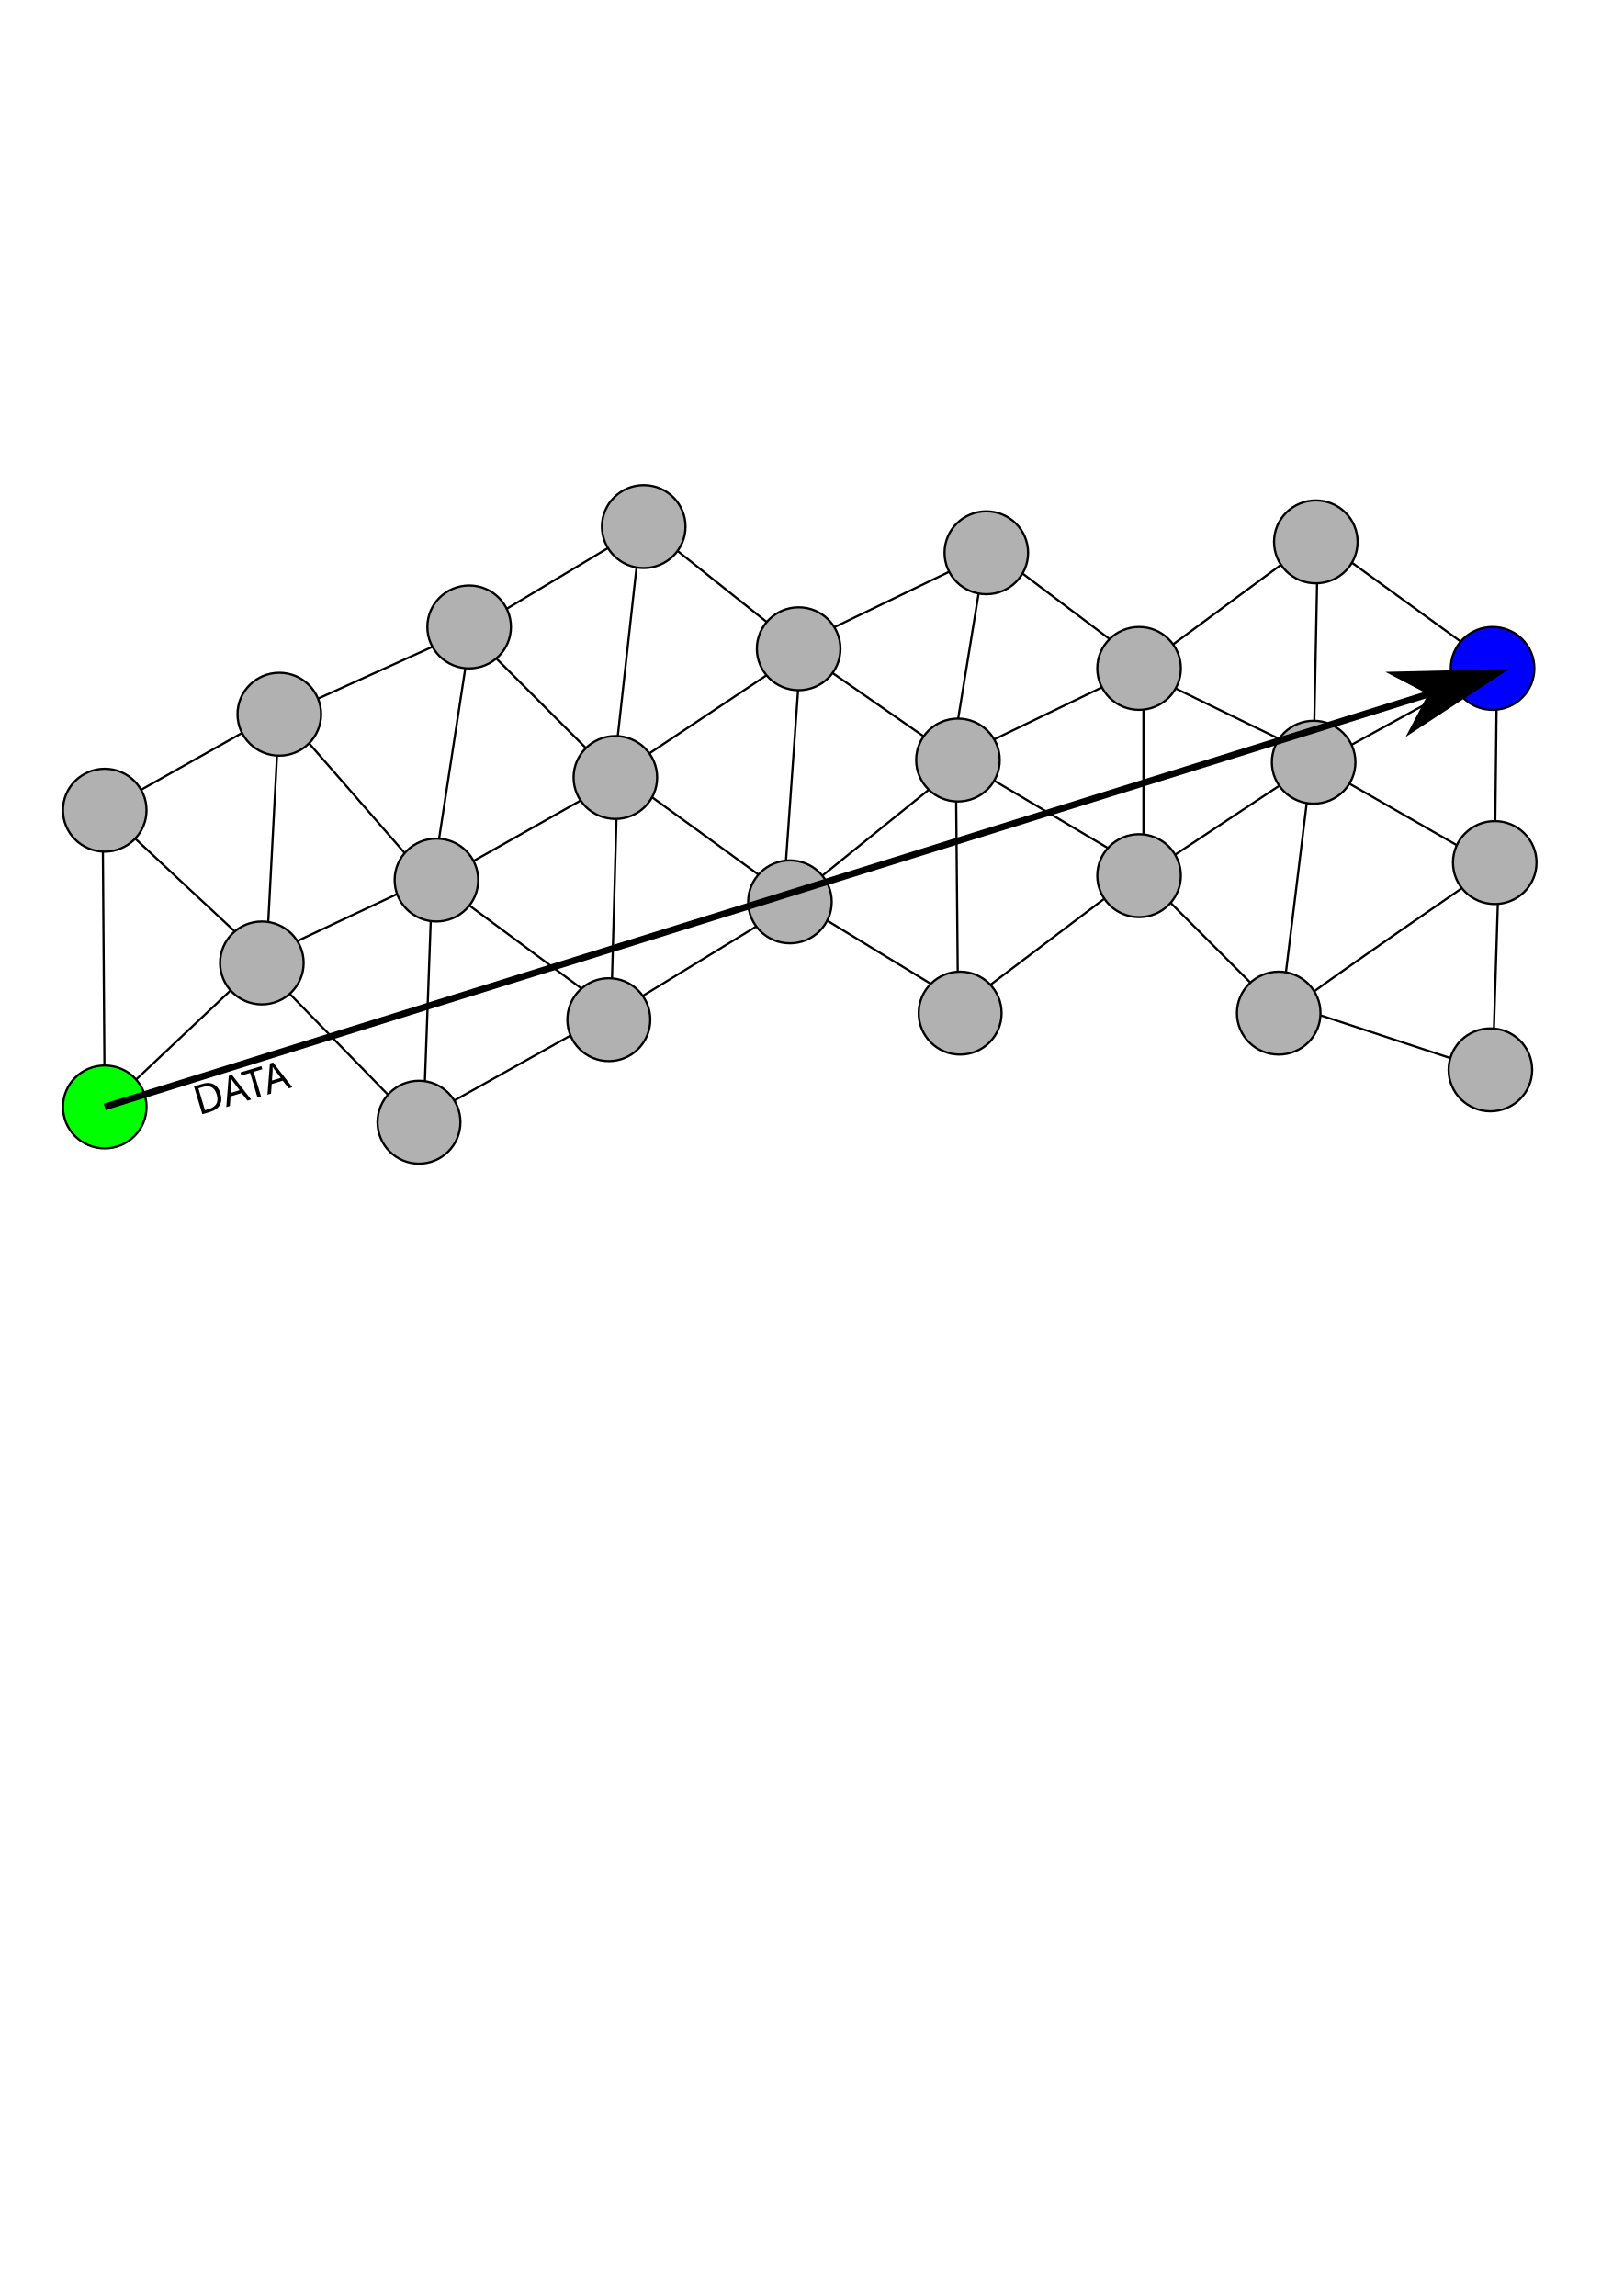
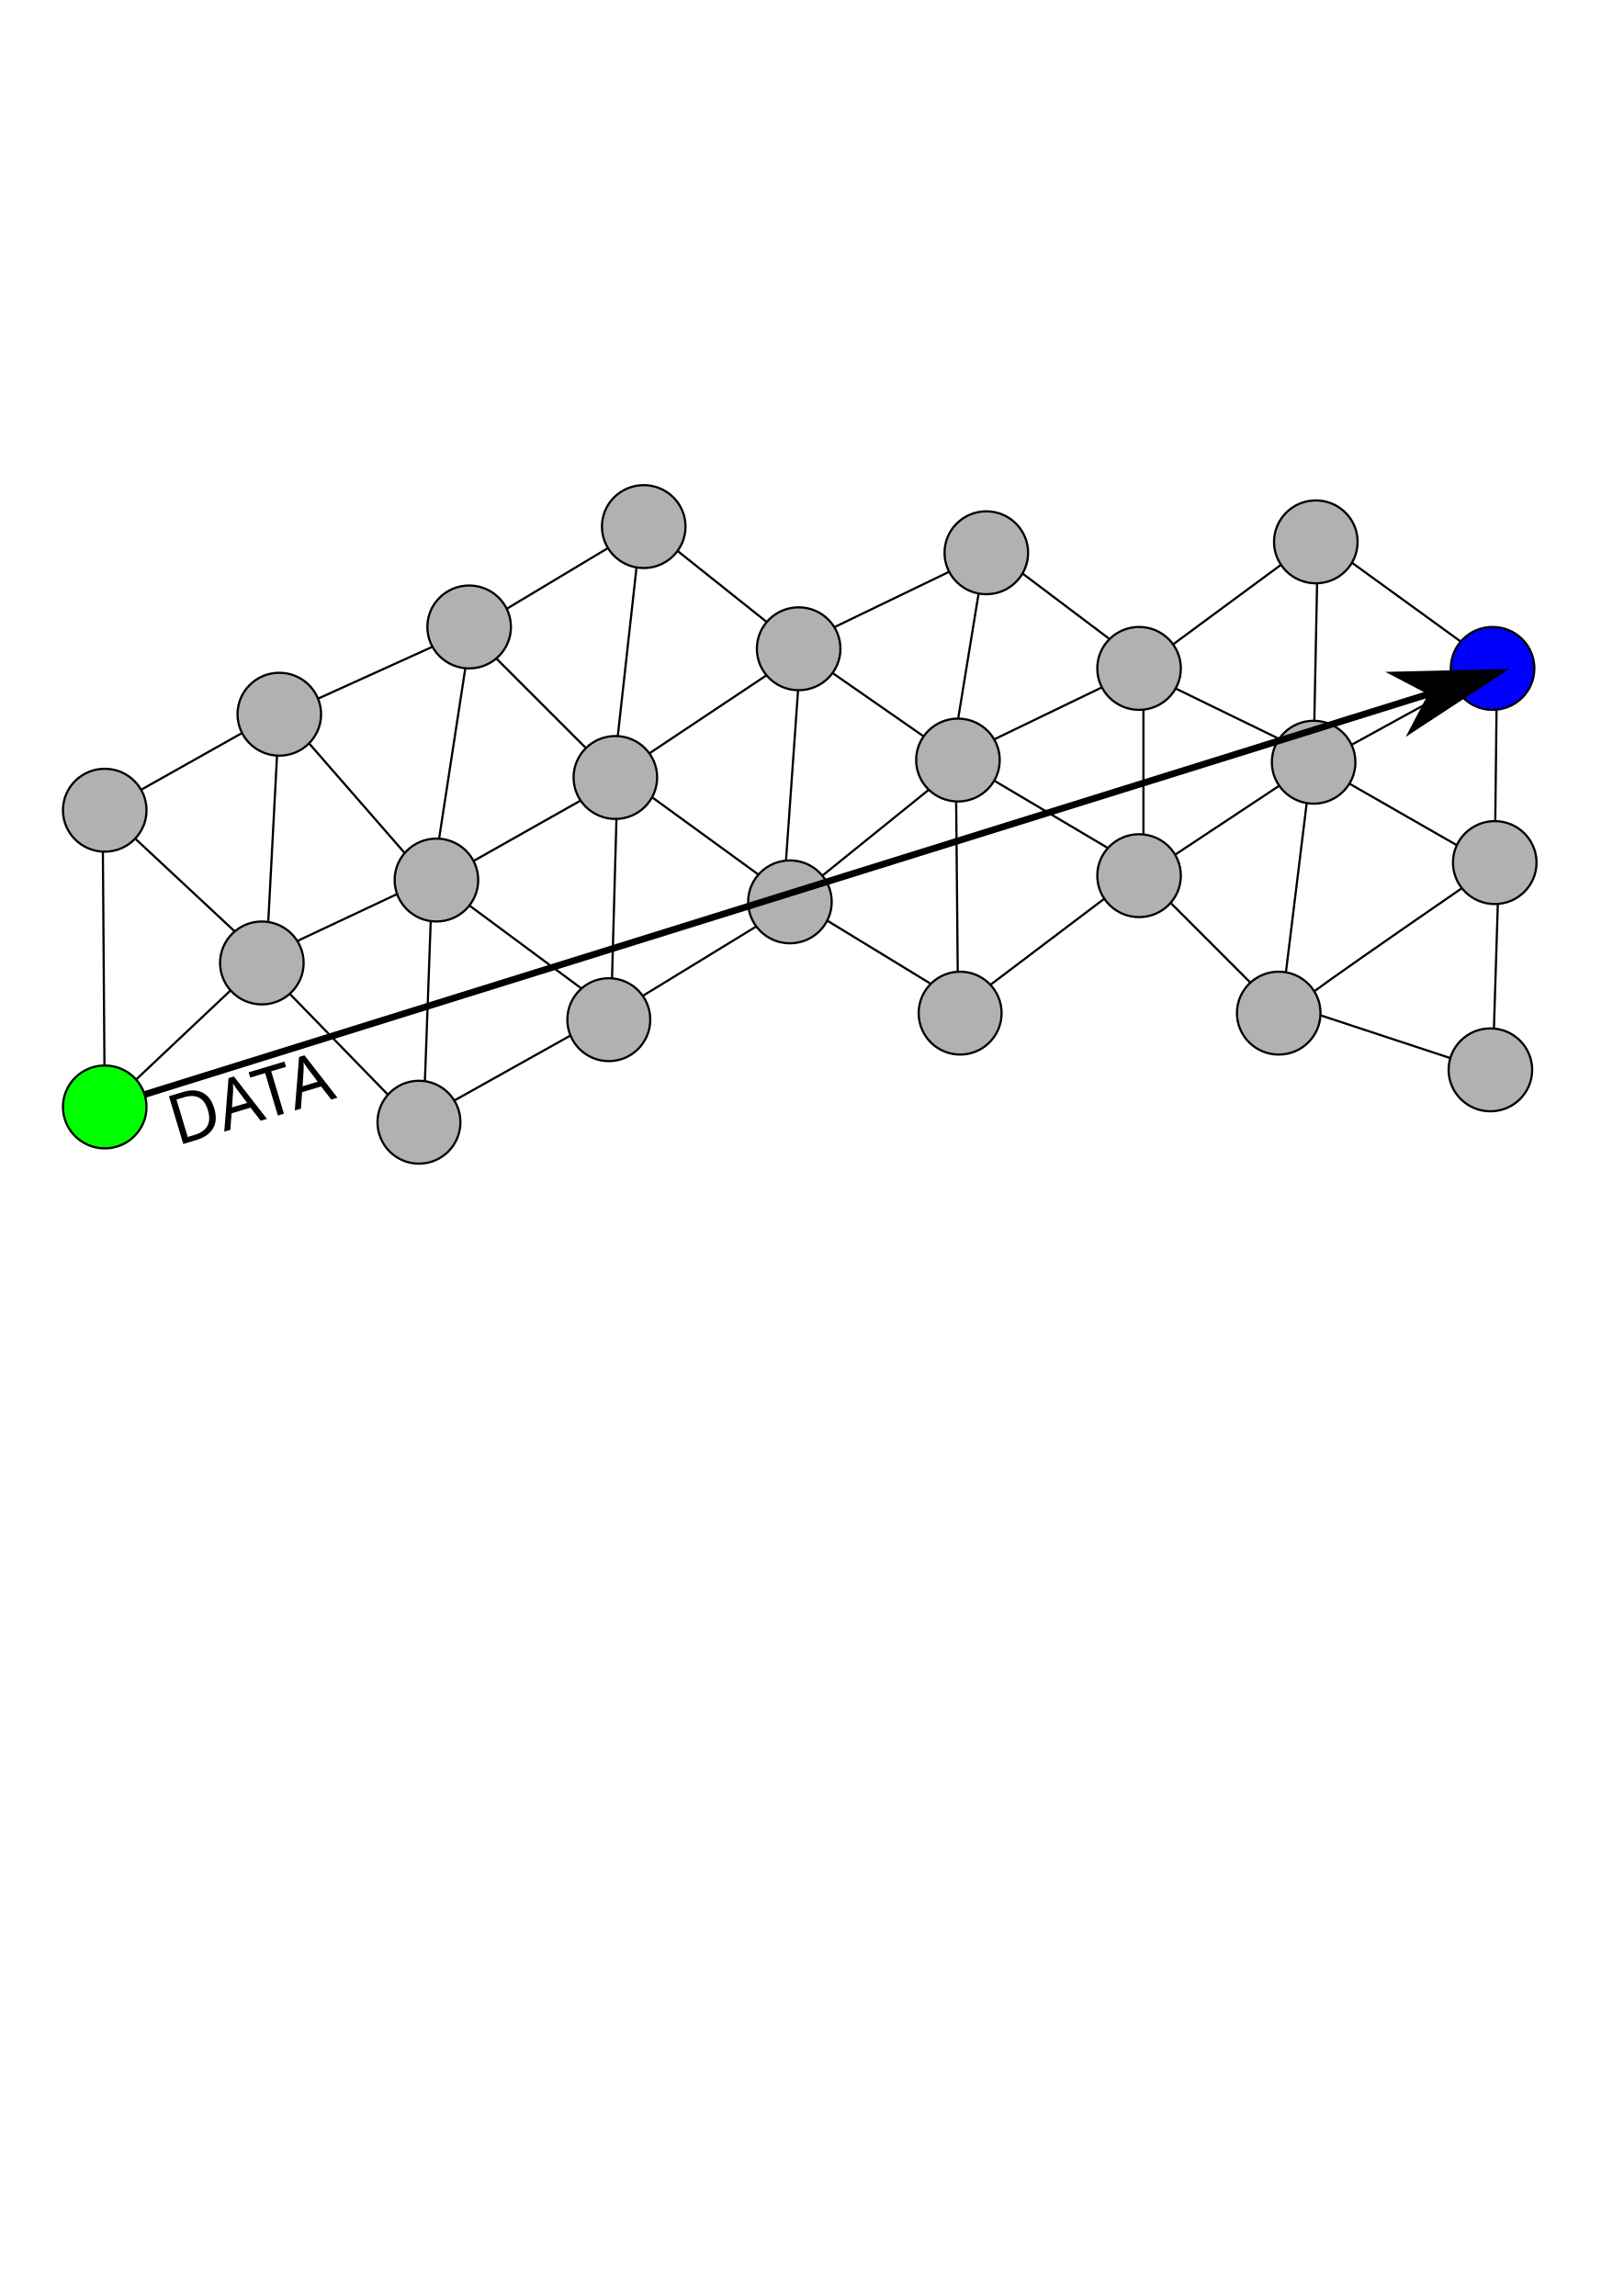
<svg xmlns="http://www.w3.org/2000/svg" width="744.094" height="1052.362" id="svg2" version="1.1">
  <defs id="defs4">
    <marker style="overflow:visible;" id="Arrow1Mend" refX="0.0" refY="0.0" orient="auto">
      <path transform="scale(0.4) rotate(180) translate(10,0)" style="fill-rule:evenodd;stroke:#000000;stroke-width:1.0pt;" d="M 0.0,0.0 L 5.0,-5.0 L -12.5,0.0 L 5.0,5.0 L 0.0,0.0 z " id="path4500" />
    </marker>
    <marker style="overflow:visible;" id="Arrow1Send" refX="0.0" refY="0.0" orient="auto">
      <path transform="scale(0.2) rotate(180) translate(6,0)" style="fill-rule:evenodd;stroke:#000000;stroke-width:1.0pt;" d="M 0.0,0.0 L 5.0,-5.0 L -12.5,0.0 L 5.0,5.0 L 0.0,0.0 z " id="path3908" />
    </marker>
    <marker style="overflow:visible;" id="Arrow1Lend" refX="0.0" refY="0.0" orient="auto">
      <path transform="scale(0.8) rotate(180) translate(12.5,0)" style="fill-rule:evenodd;stroke:#000000;stroke-width:1.0pt;" d="M 0.0,0.0 L 5.0,-5.0 L -12.5,0.0 L 5.0,5.0 L 0.0,0.0 z " id="path3798" />
    </marker>
    <marker style="overflow:visible" id="Arrow1Lstart" refX="0.0" refY="0.0" orient="auto">
      <path transform="scale(0.8) translate(12.5,0)" style="fill-rule:evenodd;stroke:#000000;stroke-width:1.0pt" d="M 0.0,0.0 L 5.0,-5.0 L -12.5,0.0 L 5.0,5.0 L 0.0,0.0 z " id="path3795" />
    </marker>
    <marker style="overflow:visible" id="Arrow1Lend-4" refX="0" refY="0" orient="auto">
      <path transform="matrix(-0.8,0,0,-0.8,-10,0)" style="fill-rule:evenodd;stroke:#000000;stroke-width:1pt" d="M 0,0 5,-5 -12.5,0 5,5 0,0 z" id="path3798-5" />
    </marker>
    <marker style="overflow:visible;" id="Arrow1MendP" refX="0.0" refY="0.0" orient="auto">
      <path transform="scale(0.4) rotate(180) translate(10,0)" style="stroke:#ff0000;stroke-width:1.0pt;fill:#ff0000;fill-rule:evenodd" d="M 0.0,0.0 L 5.0,-5.0 L -12.5,0.0 L 5.0,5.0 L 0.0,0.0 z " id="path4952" />
    </marker>
  </defs>
  <g id="layer1">
    <path style="fill:none;stroke:#000000;stroke-width:1px;stroke-linecap:butt;stroke-linejoin:miter;stroke-opacity:1" d="m 48,371.362 74,69 6,-114 z" id="path3105" />
    <path style="fill:none;stroke:#000000;stroke-width:1px;stroke-linecap:butt;stroke-linejoin:miter;stroke-opacity:1" d="m 593,461.362 c 5,-5 94,-66 94,-66 l -3,96 z" id="path3103" />
    <path style="fill:none;stroke:#000000;stroke-width:1px;stroke-linecap:butt;stroke-linejoin:miter;stroke-opacity:1" d="m 605,247.362 80,58 -82,45 82,47 1,-88" id="path3101" />
    <path style="fill:none;stroke:#000000;stroke-width:1px;stroke-linecap:butt;stroke-linejoin:miter;stroke-opacity:1" d="m 526,309.362 76,37 2,-100 -80,59 0,96 77,-51 -14,114 -63,-63" id="path3099" />
    <path style="fill:none;stroke:#000000;stroke-width:1px;stroke-linecap:butt;stroke-linejoin:miter;stroke-opacity:1" d="m 366,295.362 87,-42" id="path3097" />
    <path style="fill:none;stroke:#000000;stroke-width:1px;stroke-linecap:butt;stroke-linejoin:miter;stroke-opacity:1" d="m 194,515.362 4,-110 85,-48 -3,108 85,-52 77,47 82,-62 -86,-51 1,109" id="path3095" />
    <path style="fill:none;stroke:#000000;stroke-width:1px;stroke-linecap:butt;stroke-linejoin:miter;stroke-opacity:1" d="m 48,507.362 -1,-138" id="path3093" />
    <path id="path3909" d="m 48,508.362 71,-67 73,75" style="fill:none;stroke:#000000;stroke-width:1px;stroke-linecap:butt;stroke-linejoin:miter;stroke-opacity:1" />
    <path id="path4358" d="m 194,512.362 84,-47" style="fill:none;stroke:#000000;stroke-width:1px;stroke-linecap:butt;stroke-linejoin:miter;stroke-opacity:1" />
    <path id="path4405" d="m 295,241.362 -80,48 68,68" style="fill:none;stroke:#000000;stroke-width:1px;stroke-linecap:butt;stroke-linejoin:miter;stroke-opacity:1" />
    <path id="path4401" d="m 281,356.362 87,-58 -74,-59 z" style="fill:none;stroke:#000000;stroke-width:1px;stroke-linecap:butt;stroke-linejoin:miter;stroke-opacity:1" />
    <path id="path4085" d="m 202,400.362 -85,40" style="fill:none;stroke:#000000;stroke-width:1px;stroke-linecap:butt;stroke-linejoin:miter;stroke-opacity:1" />
    <path id="path4053" d="m 198,402.362 81,60" style="fill:none;stroke:#000000;stroke-width:1px;stroke-linecap:butt;stroke-linejoin:miter;stroke-opacity:1" />
    <path id="path4407" d="m 198,405.362 18,-117 -86,39 z" style="fill:none;stroke:#000000;stroke-width:1px;stroke-linecap:butt;stroke-linejoin:miter;stroke-opacity:1" />
    <path id="path4399" d="m 436,346.362 -69,-48 -8,113" style="fill:none;stroke:#000000;stroke-width:1px;stroke-linecap:butt;stroke-linejoin:miter;stroke-opacity:1" />
    <path id="path4055" d="m 285,355.362 77,56" style="fill:none;stroke:#000000;stroke-width:1px;stroke-linecap:butt;stroke-linejoin:miter;stroke-opacity:1" />
    <path id="path4057" d="m 440,350.362 -78,63" style="fill:none;stroke:#000000;stroke-width:1px;stroke-linecap:butt;stroke-linejoin:miter;stroke-opacity:1" />
    <path id="path4397" d="m 525,305.362 -89,43 16,-98 z" style="fill:none;stroke:#000000;stroke-width:1px;stroke-linecap:butt;stroke-linejoin:miter;stroke-opacity:1" />
    <path d="m 215,276.362 a 19,19 0 1 1 -38,0 19,19 0 1 1 38,0 z" id="path2987-4-9-1" style="fill:#b1b1b1;fill-opacity:1;fill-rule:evenodd;stroke:#000000;stroke-width:1px;stroke-linecap:butt;stroke-linejoin:miter;stroke-opacity:1" transform="translate(-4,238)" />
    <path d="m 215,276.362 a 19,19 0 1 1 -38,0 19,19 0 1 1 38,0 z" id="path2987-4-9-2" style="fill:#b1b1b1;fill-opacity:1;fill-rule:evenodd;stroke:#000000;stroke-width:1px;stroke-linecap:butt;stroke-linejoin:miter;stroke-opacity:1" transform="translate(83,191)" />
    <path d="m 215,276.362 a 19,19 0 1 1 -38,0 19,19 0 1 1 38,0 z" id="path2987-4-9-17" style="fill:#b1b1b1;fill-opacity:1;fill-rule:evenodd;stroke:#000000;stroke-width:1px;stroke-linecap:butt;stroke-linejoin:miter;stroke-opacity:1" transform="translate(244,188)" />
    <path d="m 215,276.362 a 19,19 0 1 1 -38,0 19,19 0 1 1 38,0 z" id="path2987-0-8" style="fill:#b1b1b1;fill-opacity:1;fill-rule:evenodd;stroke:#000000;stroke-width:1px;stroke-linecap:butt;stroke-linejoin:miter;stroke-opacity:1" transform="matrix(-1.00771,0,0,1,559.5112,137)" />
    <path d="m 215,276.362 a 19,19 0 1 1 -38,0 19,19 0 1 1 38,0 z" id="path2987-0-7" style="fill:#b1b1b1;fill-opacity:1;fill-rule:evenodd;stroke:#000000;stroke-width:1px;stroke-linecap:butt;stroke-linejoin:miter;stroke-opacity:1" transform="matrix(-1.00771,0,0,1,719.5112,125)" />
    <path d="m 215,276.362 a 19,19 0 1 1 -38,0 19,19 0 1 1 38,0 z" id="path2987-0-4" style="fill:#b1b1b1;fill-opacity:1;fill-rule:evenodd;stroke:#000000;stroke-width:1px;stroke-linecap:butt;stroke-linejoin:miter;stroke-opacity:1" transform="matrix(-1.00771,0,0,1,783.5112,188)" />
-     <path d="m 215,276.362 a 19,19 0 1 1 -38,0 19,19 0 1 1 38,0 z" id="path2987-0-3" style="fill:#00ff00;fill-opacity:1;fill-rule:evenodd;stroke:#000000;stroke-width:1px;stroke-linecap:butt;stroke-linejoin:miter;stroke-opacity:1;image-rendering:auto" transform="matrix(-1.00771,0,0,1,245.5112,231)" />
    <path d="m 215,276.362 a 19,19 0 1 1 -38,0 19,19 0 1 1 38,0 z" id="path2987-0-58" style="fill:#b1b1b1;fill-opacity:1;fill-rule:evenodd;stroke:#000000;stroke-width:1px;stroke-linecap:butt;stroke-linejoin:miter;stroke-opacity:1" transform="matrix(-1.00771,0,0,1,317.5112,165)" />
    <path d="m 215,276.362 a 19,19 0 1 1 -38,0 19,19 0 1 1 38,0 z" id="path2987-0-90" style="fill:#b1b1b1;fill-opacity:1;fill-rule:evenodd;stroke:#000000;stroke-width:1px;stroke-linecap:butt;stroke-linejoin:miter;stroke-opacity:1" transform="matrix(-1.00771,0,0,1,397.5112,127)" />
    <path d="m 215,276.362 a 19,19 0 1 1 -38,0 19,19 0 1 1 38,0 z" id="path2987-0-73" style="fill:#b1b1b1;fill-opacity:1;fill-rule:evenodd;stroke:#000000;stroke-width:1px;stroke-linecap:butt;stroke-linejoin:miter;stroke-opacity:1" transform="matrix(-1.00771,0,0,1,479.5112,80)" />
    <path d="m 215,276.362 a 19,19 0 1 1 -38,0 19,19 0 1 1 38,0 z" id="path2987-0-1" style="fill:#b1b1b1;fill-opacity:1;fill-rule:evenodd;stroke:#000000;stroke-width:1px;stroke-linecap:butt;stroke-linejoin:miter;stroke-opacity:1" transform="matrix(-1.00771,0,0,1,636.5112,72)" />
    <path d="m 215,276.362 a 19,19 0 1 1 -38,0 19,19 0 1 1 38,0 z" id="path2987-0-1-3-6" style="fill:#b1b1b1;fill-opacity:1;fill-rule:evenodd;stroke:#000000;stroke-width:1px;stroke-linecap:butt;stroke-linejoin:miter;stroke-opacity:1" transform="matrix(-1.00771,0,0,1,799.5112,73)" />
    <path d="m 215,276.362 a 19,19 0 1 1 -38,0 19,19 0 1 1 38,0 z" id="path2987-0-1-3-63" style="fill:#b1b1b1;fill-opacity:1;fill-rule:evenodd;stroke:#000000;stroke-width:1px;stroke-linecap:butt;stroke-linejoin:miter;stroke-opacity:1" transform="matrix(-1.00771,0,0,1,800.5112,-28)" />
    <path d="m 215,276.362 a 19,19 0 1 1 -38,0 19,19 0 1 1 38,0 z" id="path2987-0-1-3-61" style="fill:#0000ff;fill-opacity:1;fill-rule:evenodd;stroke:#000000;stroke-width:1px;stroke-linecap:butt;stroke-linejoin:miter;stroke-opacity:1" transform="matrix(-1.00771,0,0,1,881.5112,30)" />
    <path d="m 215,276.362 a 19,19 0 1 1 -38,0 19,19 0 1 1 38,0 z" id="path2987-0-1-3-58" style="fill:#b1b1b1;fill-opacity:1;fill-rule:evenodd;stroke:#000000;stroke-width:1px;stroke-linecap:butt;stroke-linejoin:miter;stroke-opacity:1" transform="matrix(-1.00771,0,0,1,882.5112,119)" />
    <path d="m 215,276.362 a 19,19 0 1 1 -38,0 19,19 0 1 1 38,0 z" id="path2987-0-1-3-1" style="fill:#b1b1b1;fill-opacity:1;fill-rule:evenodd;stroke:#000000;stroke-width:1px;stroke-linecap:butt;stroke-linejoin:miter;stroke-opacity:1" transform="matrix(-1.00771,0,0,1,880.5112,214)" />
    <path d="m 215,276.362 a 19,19 0 1 1 -38,0 19,19 0 1 1 38,0 z" id="path2987-0-1-3-171" style="fill:#b1b1b1;fill-opacity:1;fill-rule:evenodd;stroke:#000000;stroke-width:1px;stroke-linecap:butt;stroke-linejoin:miter;stroke-opacity:1" transform="matrix(-1.00771,0,0,1,245.5112,95)" />
    <path d="m 215,276.362 a 19,19 0 1 1 -38,0 19,19 0 1 1 38,0 z" id="path2987-0-1-3-04" style="fill:#b1b1b1;fill-opacity:1;fill-rule:evenodd;stroke:#000000;stroke-width:1px;stroke-linecap:butt;stroke-linejoin:miter;stroke-opacity:1" transform="matrix(-1.00771,0,0,1,325.5112,51)" />
    <path d="m 215,276.362 a 19,19 0 1 1 -38,0 19,19 0 1 1 38,0 z" id="path2987-0-1-3-807" style="fill:#b1b1b1;fill-opacity:1;fill-rule:evenodd;stroke:#000000;stroke-width:1px;stroke-linecap:butt;stroke-linejoin:miter;stroke-opacity:1" transform="matrix(-1.00771,0,0,1,412.5112,11)" />
    <path d="m 215,276.362 a 19,19 0 1 1 -38,0 19,19 0 1 1 38,0 z" id="path2987-0-1-3-175" style="fill:#b1b1b1;fill-opacity:1;fill-rule:evenodd;stroke:#000000;stroke-width:1px;stroke-linecap:butt;stroke-linejoin:miter;stroke-opacity:1" transform="matrix(-1.00771,0,0,1,492.5112,-35)" />
    <path d="m 215,276.362 a 19,19 0 1 1 -38,0 19,19 0 1 1 38,0 z" id="path2987-0-1-3-7" style="fill:#b1b1b1;fill-opacity:1;fill-rule:evenodd;stroke:#000000;stroke-width:1px;stroke-linecap:butt;stroke-linejoin:miter;stroke-opacity:1" transform="matrix(-1.00771,0,0,1,719.5112,30)" />
    <path d="m 215,276.362 a 19,19 0 1 1 -38,0 19,19 0 1 1 38,0 z" id="path2987-0-1-3-5" style="fill:#b1b1b1;fill-opacity:1;fill-rule:evenodd;stroke:#000000;stroke-width:1px;stroke-linecap:butt;stroke-linejoin:miter;stroke-opacity:1" transform="matrix(-1.00771,0,0,1,649.5112,-23)" />
    <path d="m 215,276.362 a 19,19 0 1 1 -38,0 19,19 0 1 1 38,0 z" id="path2987-0-1-3" style="fill:#b1b1b1;fill-opacity:1;fill-rule:evenodd;stroke:#000000;stroke-width:1px;stroke-linecap:butt;stroke-linejoin:miter;stroke-opacity:1" transform="matrix(-1.00771,0,0,1,563.5112,21)" />
-     <text xml:space="preserve" style="font-style:normal;font-weight:normal;font-size:40px;line-height:1.25;font-family:sans-serif;letter-spacing:0px;word-spacing:0px;fill:#000000;fill-opacity:1;stroke:none" x="-59.739" y="515.81" id="text4627" transform="rotate(-16.7)">
-       <tspan id="tspan4625" x="-59.739" y="515.81" style="font-size:18.667px">DATA</tspan>
+     <text xml:space="preserve" style="font-style:normal;font-weight:normal;font-size:40px;line-height:1.25;font-family:sans-serif;letter-spacing:0px;word-spacing:0px;fill:#000000;fill-opacity:1;stroke:none" x="-73.34" y="526.346" id="text4627" transform="rotate(-16.7)">
+       <tspan id="tspan4625" x="-73.34" y="526.346" style="font-size:32px">DATA</tspan>
    </text>
    <path style="fill:#000000;fill-opacity:1;stroke:#000000;stroke-width:3.075;stroke-linecap:butt;stroke-linejoin:miter;stroke-miterlimit:4;stroke-dasharray:none;stroke-opacity:1;marker-end:url(#Arrow1Lend)" d="m 48,507.362 638,-199" id="path4629" />
+     <ellipse id="path2987-0-3" style="fill:#00ff00;fill-opacity:1;fill-rule:evenodd;stroke:#000000;stroke-width:1.004px;stroke-linecap:butt;stroke-linejoin:miter;stroke-opacity:1;image-rendering:auto" transform="scale(-1,1)" cx="-48" cy="507.362" rx="19.146" ry="19" />
  </g>
</svg>
